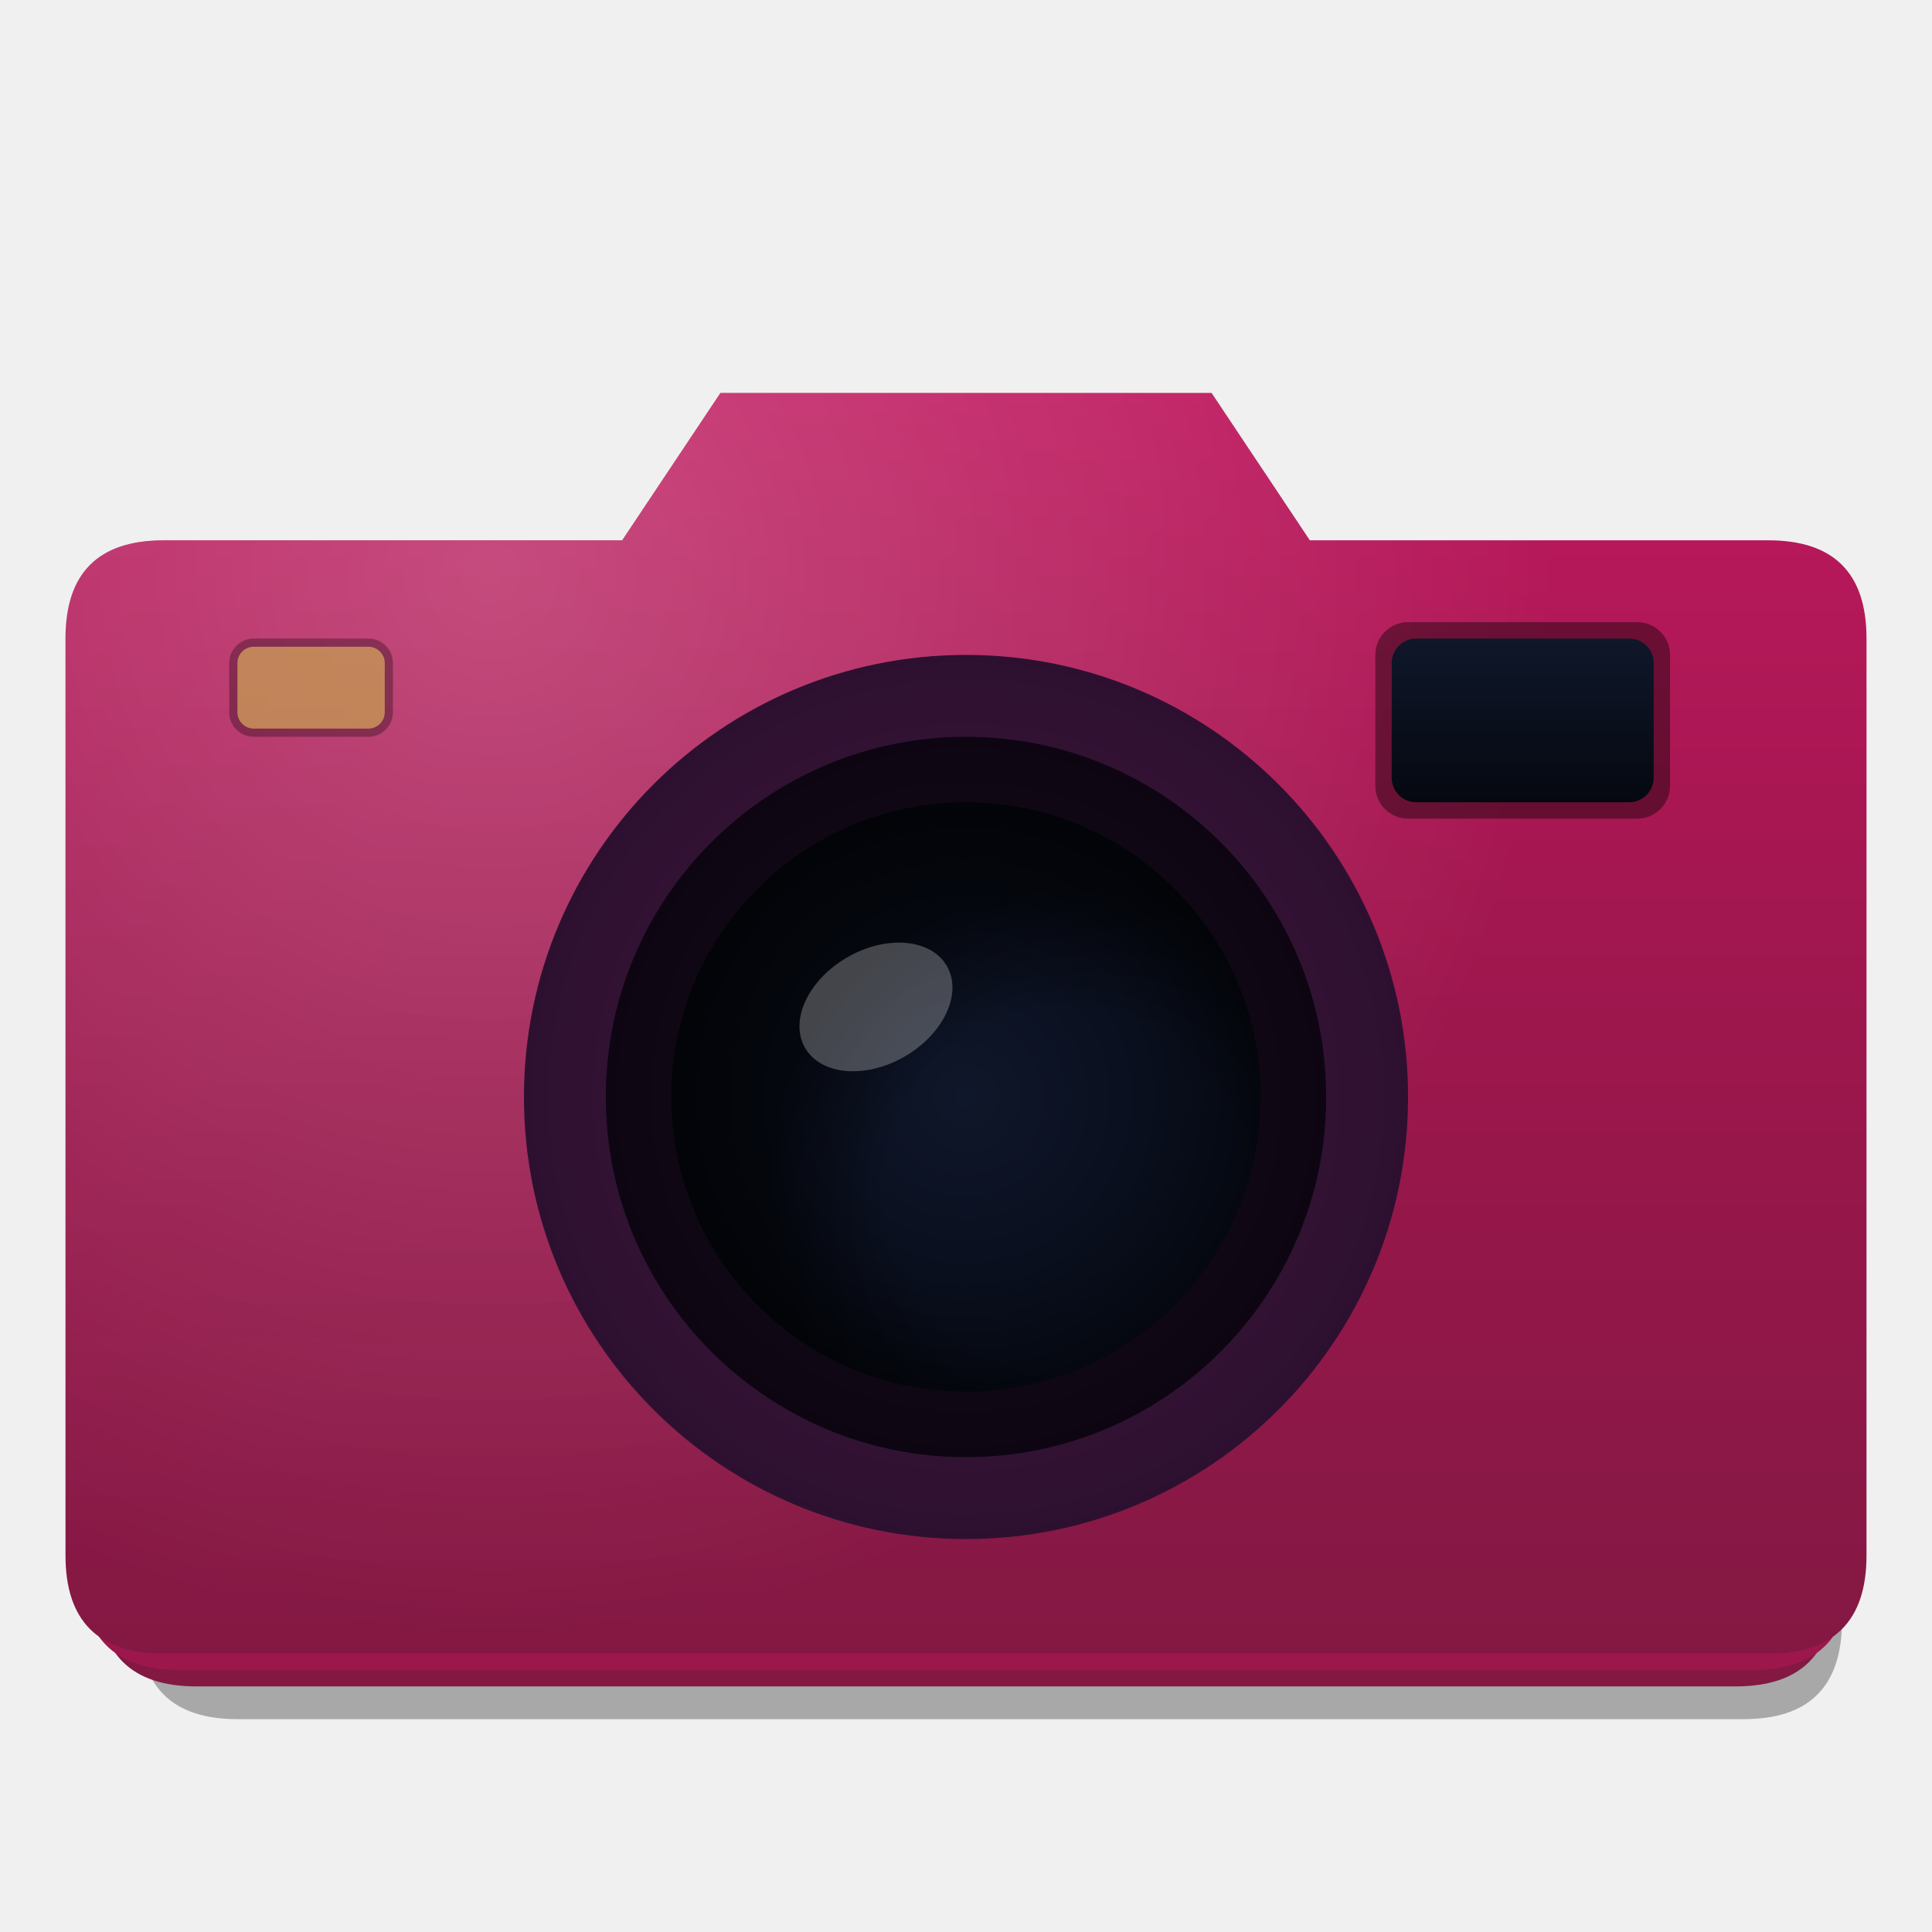
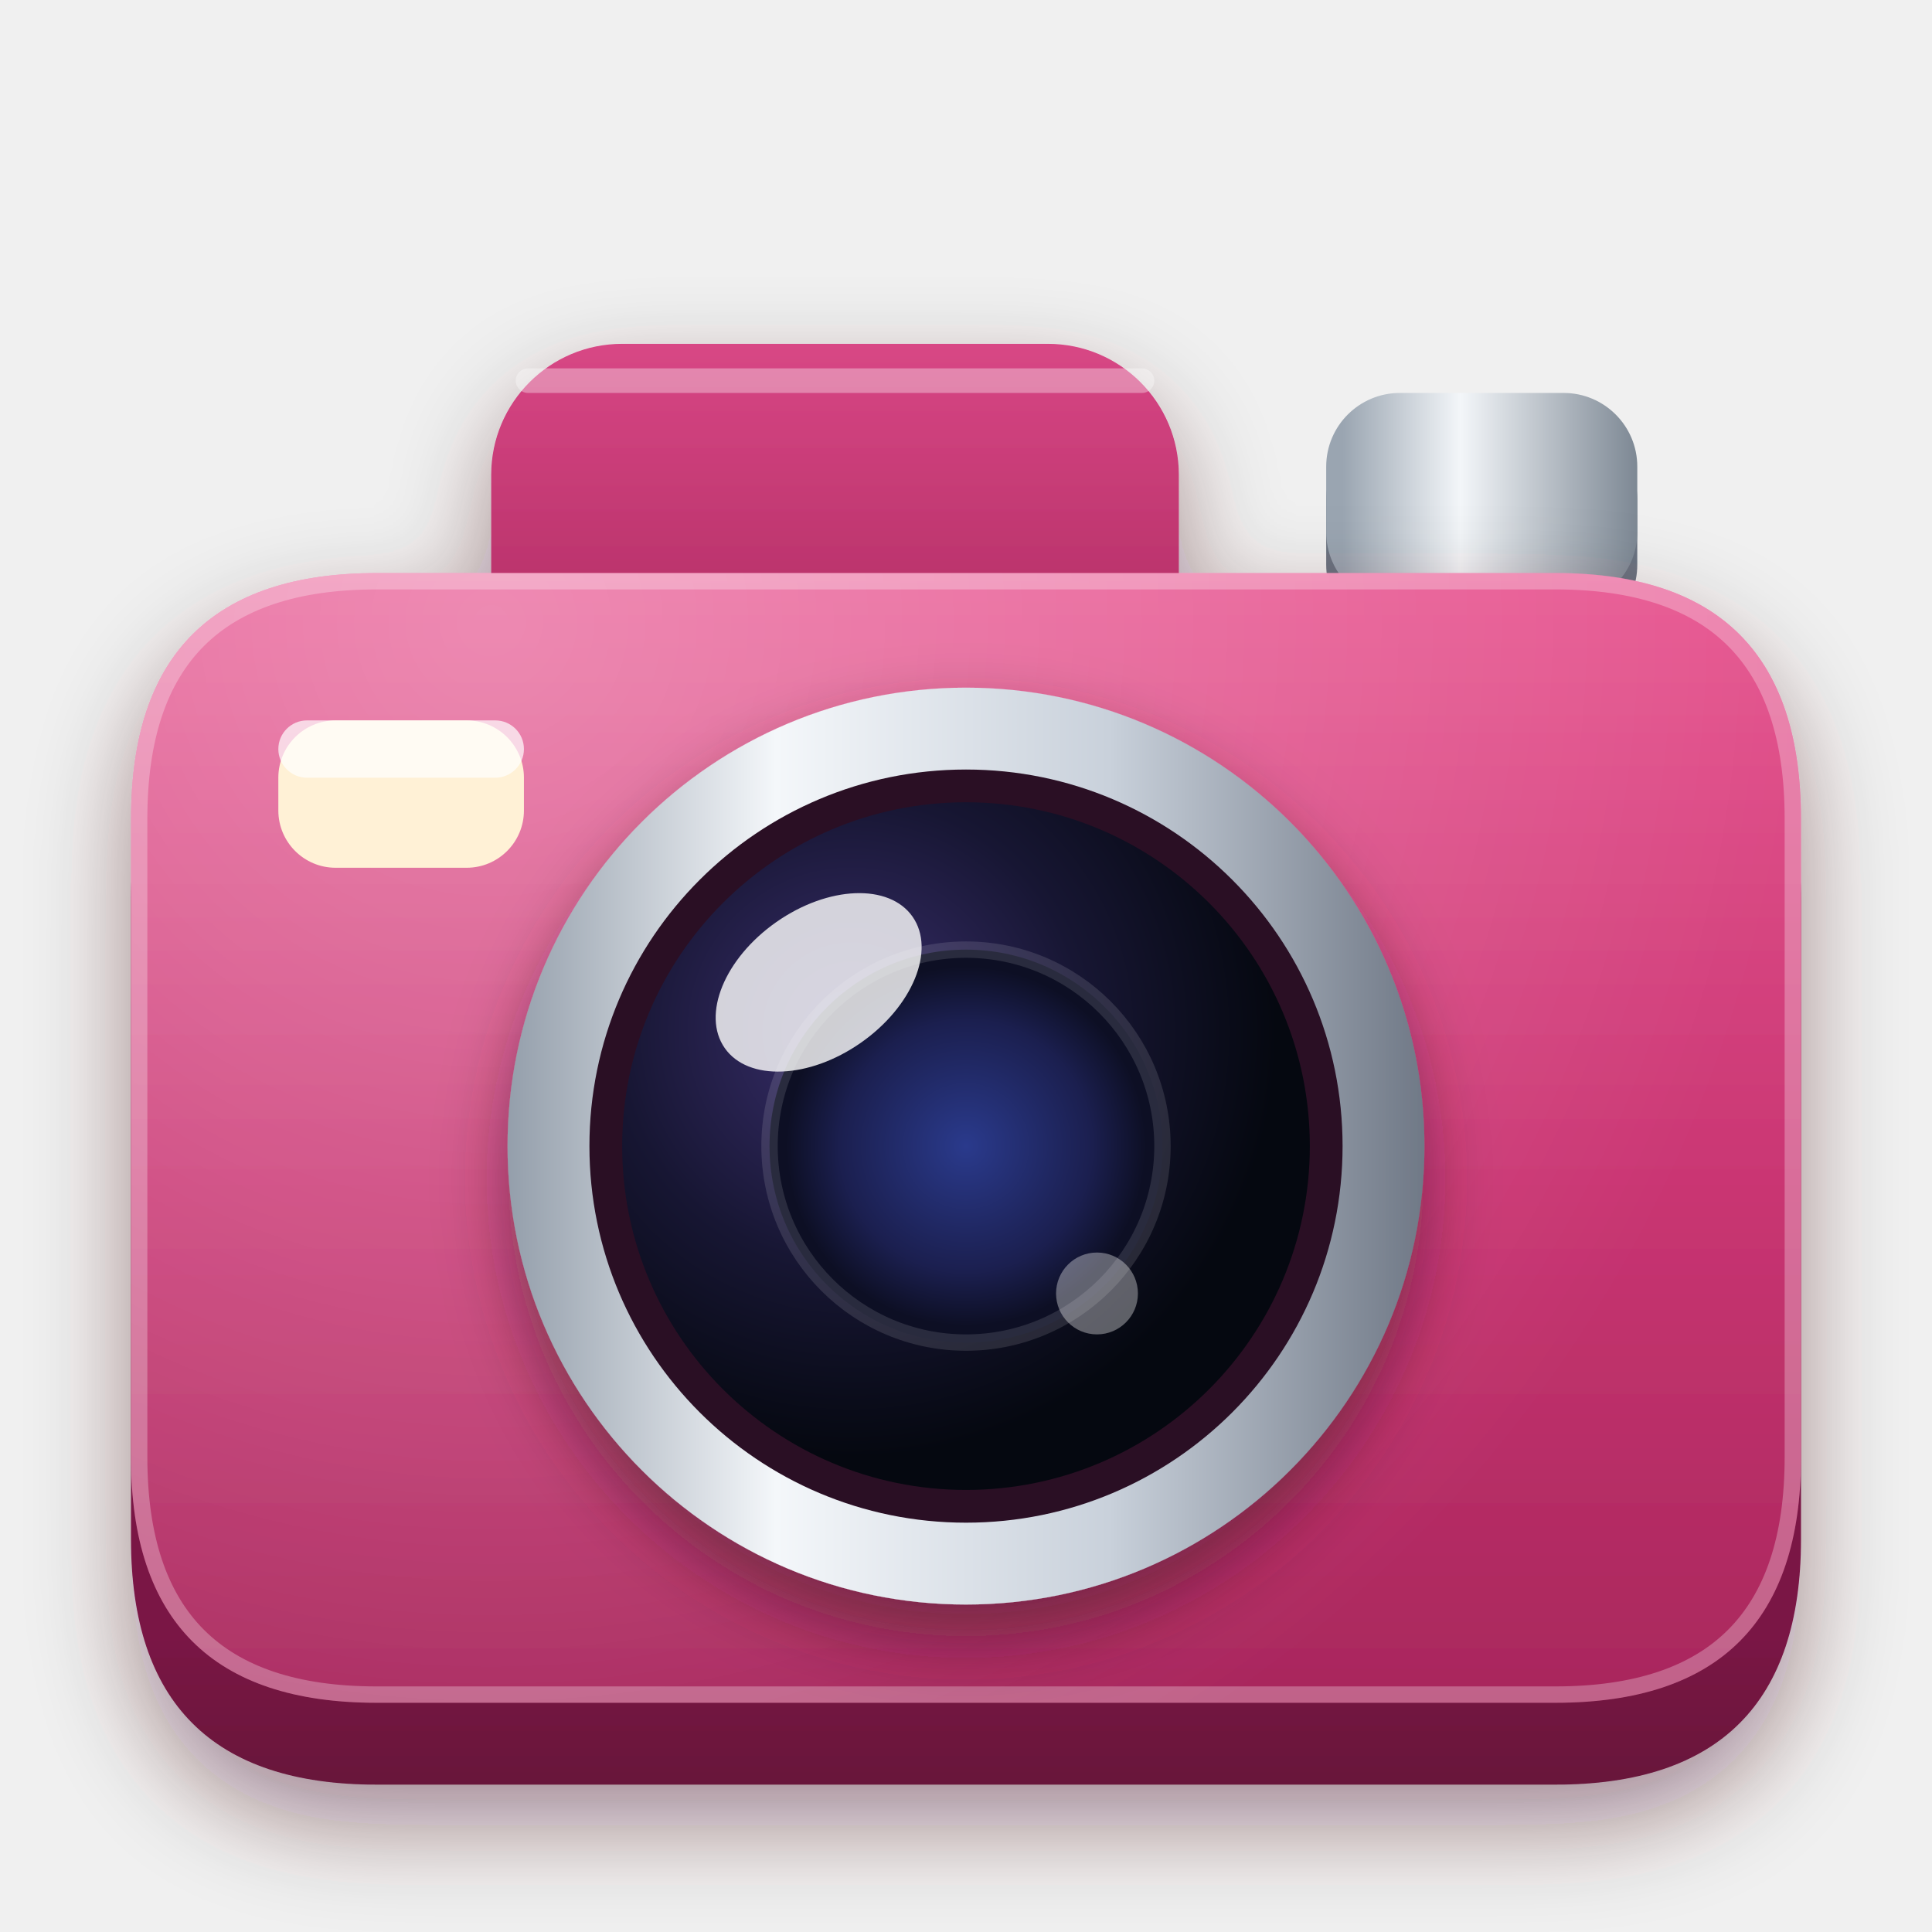
<svg xmlns="http://www.w3.org/2000/svg" width="236" height="236" viewBox="0 0 236 236" fill="none">
-   <g clip-path="url(#clip_photos)">
-     <path d="M14 82 Q14 70 26 70 L78 70 L90 52 L146 52 L158 70 L210 70 Q222 70 222 82 L222 194 Q222 206 210 206 L26 206 Q14 206 14 194 Z" fill="rgba(0,0,0,0.3)" transform="translate(3,4)" />
-     <path d="M12 82 Q12 70 24 70 L76 70 L88 52 L148 52 L160 70 L212 70 Q224 70 224 82 L224 194 Q224 206 212 206 L24 206 Q12 206 12 194 Z" fill="#831843" />
-     <path d="M10 80 Q10 68 22 68 L76 68 L88 50 L148 50 L160 68 L214 68 Q226 68 226 80 L226 192 Q226 204 214 204 L22 204 Q10 204 10 192 Z" fill="#9d174d" />
-     <path d="M8 78 Q8 66 20 66 L76 66 L88 48 L148 48 L160 66 L216 66 Q228 66 228 78 L228 190 Q228 202 216 202 L20 202 Q8 202 8 190 Z" fill="url(#body_photos)" />
-     <mask id="mask_photos" style="mask-type:alpha" maskUnits="userSpaceOnUse" x="8" y="48" width="220" height="154">
-       <path d="M8 78 Q8 66 20 66 L76 66 L88 48 L148 48 L160 66 L216 66 Q228 66 228 78 L228 190 Q228 202 216 202 L20 202 Q8 202 8 190 Z" fill="white" />
-     </mask>
-     <g mask="url(#mask_photos)">
-       <radialGradient id="bloom_photos" cx="60" cy="70" r="130" gradientUnits="userSpaceOnUse">
-         <stop offset="0%" stop-color="white" stop-opacity="0.22" />
-         <stop offset="100%" stop-color="white" stop-opacity="0" />
-       </radialGradient>
-       <path d="M8 78 Q8 66 20 66 L76 66 L88 48 L148 48 L160 66 L216 66 Q228 66 228 78 L228 190 Q228 202 216 202 L20 202 Q8 202 8 190 Z" fill="url(#bloom_photos)" />
-     </g>
-     <circle cx="118" cy="134" r="54" fill="url(#lens_outer_photos)" />
-     <circle cx="118" cy="134" r="44" fill="url(#lens_mid_photos)" />
-     <circle cx="118" cy="134" r="36" fill="url(#lens_inner_photos)" />
-     <circle cx="118" cy="134" r="36" fill="url(#lens_shadow_photos)" />
-     <ellipse cx="107" cy="123" rx="10" ry="7" fill="rgba(255,255,255,0.25)" transform="rotate(-30 107 123)" />
-     <rect x="168" y="76" width="36" height="24" rx="4" fill="rgba(0,0,0,0.4)" />
-     <rect x="170" y="78" width="32" height="20" rx="3" fill="url(#vf_photos)" />
-     <rect x="28" y="78" width="20" height="12" rx="3" fill="rgba(0,0,0,0.3)" />
-     <rect x="29" y="79" width="18" height="10" rx="2" fill="rgba(255,220,100,0.5)" />
+   <defs>
+     <linearGradient id="ph_body" x1="118" y1="70" x2="118" y2="208" gradientUnits="userSpaceOnUse">
+       <stop offset="0" stop-color="#e85a93" />
+       <stop offset="0.55" stop-color="#c93572" />
+       <stop offset="1" stop-color="#a8275c" />
+     </linearGradient>
+     <linearGradient id="ph_side" x1="0" y1="190" x2="0" y2="220" gradientUnits="userSpaceOnUse">
+       <stop offset="0" stop-color="#7a1845" />
+       <stop offset="1" stop-color="#5c0f33" />
+     </linearGradient>
+     <linearGradient id="ph_hump" x1="118" y1="42" x2="118" y2="90" gradientUnits="userSpaceOnUse">
+       <stop offset="0" stop-color="#d84785" />
+       <stop offset="1" stop-color="#a8275c" />
+     </linearGradient>
+     <linearGradient id="ph_metal" x1="60" y1="0" x2="176" y2="0" gradientUnits="userSpaceOnUse">
+       <stop offset="0" stop-color="#8e99a6" />
+       <stop offset="0.3" stop-color="#f4f7fa" />
+       <stop offset="0.65" stop-color="#c9d1db" />
+       <stop offset="1" stop-color="#6b7482" />
+     </linearGradient>
+     <linearGradient id="ph_btn" x1="164" y1="0" x2="200" y2="0" gradientUnits="userSpaceOnUse">
+       <stop offset="0" stop-color="#9aa5b1" />
+       <stop offset="0.4" stop-color="#f3f6f9" />
+       <stop offset="1" stop-color="#7d8894" />
+     </linearGradient>
+     <radialGradient id="ph_glass" cx="104" cy="126" r="52" gradientUnits="userSpaceOnUse">
+       <stop offset="0" stop-color="#3a2f6e" />
+       <stop offset="0.55" stop-color="#171633" />
+       <stop offset="1" stop-color="#050810" />
+     </radialGradient>
+     <radialGradient id="ph_iris" cx="118" cy="140" r="22" gradientUnits="userSpaceOnUse">
+       <stop offset="0" stop-color="#2a3a8c" />
+       <stop offset="0.7" stop-color="#1b1f4f" />
+       <stop offset="1" stop-color="#0d0f24" />
+     </radialGradient>
+     <radialGradient id="ph_bloom" cx="60" cy="76" r="160" gradientUnits="userSpaceOnUse">
+       <stop offset="0" stop-color="white" stop-opacity="0.3" />
+       <stop offset="1" stop-color="white" stop-opacity="0" />
+     </radialGradient>
+     <clipPath id="ph_clip">
+       <path d="M46 70H190Q220 70 220 100V178Q220 208 190 208H46Q16 208 16 178V100Q16 70 46 70Z" />
+     </clipPath>
+     <filter id="ph_shadow" x="-20" y="-20" width="276" height="276" filterUnits="userSpaceOnUse" color-interpolation-filters="sRGB">
+       <feDropShadow dx="0" dy="5" stdDeviation="6" flood-color="#40081f" flood-opacity="0.42" />
+     </filter>
+     <filter id="ph_lens_shadow" x="-20" y="-20" width="276" height="276" filterUnits="userSpaceOnUse">
+       <feDropShadow dx="0" dy="4" stdDeviation="4" flood-color="#3a0a22" flood-opacity="0.5" />
+     </filter>
+   </defs>
+   <rect x="162" y="52" width="38" height="26" rx="9" fill="#6b7482" />
+   <rect x="162" y="48" width="38" height="26" rx="9" fill="url(#ph_btn)" />
+   <g filter="url(#ph_shadow)">
+     <rect x="60" y="42" width="84" height="48" rx="16" fill="url(#ph_hump)" />
+     <path d="M46 70H190Q220 70 220 100V178Q220 208 190 208H46Q16 208 16 178V100Q16 70 46 70Z" fill="url(#ph_side)" transform="translate(0 10)" />
+     <path d="M46 70H190Q220 70 220 100V178Q220 208 190 208H46Q16 208 16 178V100Q16 70 46 70Z" fill="url(#ph_body)" />
  </g>
-   <defs>
-     <linearGradient id="body_photos" x1="118" y1="48" x2="118" y2="202" gradientUnits="userSpaceOnUse">
-       <stop offset="0%" stop-color="#be185d" />
-       <stop offset="50%" stop-color="#9d174d" />
-       <stop offset="100%" stop-color="#831843" />
-     </linearGradient>
-     <radialGradient id="lens_outer_photos" cx="118" cy="134" r="54" gradientUnits="userSpaceOnUse">
-       <stop offset="0%" stop-color="#4a1942" />
-       <stop offset="100%" stop-color="#2d1030" />
-     </radialGradient>
-     <radialGradient id="lens_mid_photos" cx="118" cy="134" r="44" gradientUnits="userSpaceOnUse">
-       <stop offset="0%" stop-color="#1e0a1e" />
-       <stop offset="100%" stop-color="#0d0612" />
-     </radialGradient>
-     <radialGradient id="lens_inner_photos" cx="118" cy="134" r="36" gradientUnits="userSpaceOnUse">
-       <stop offset="0%" stop-color="#0f172a" />
-       <stop offset="60%" stop-color="#0a0f1e" />
-       <stop offset="100%" stop-color="#050810" />
-     </radialGradient>
-     <radialGradient id="lens_shadow_photos" cx="130" cy="145" r="36" gradientUnits="userSpaceOnUse">
-       <stop offset="60%" stop-color="transparent" />
-       <stop offset="100%" stop-color="rgba(0,0,0,0.5)" />
-     </radialGradient>
-     <linearGradient id="vf_photos" x1="186" y1="78" x2="186" y2="98" gradientUnits="userSpaceOnUse">
-       <stop offset="0%" stop-color="#0f172a" />
-       <stop offset="100%" stop-color="#050810" />
-     </linearGradient>
-     <clipPath id="clip_photos">
-       <rect width="236" height="236" fill="white" />
-     </clipPath>
-   </defs>
+   <rect x="63" y="45" width="78" height="3" rx="1.5" fill="white" opacity="0.35" />
+   <g clip-path="url(#ph_clip)">
+     <rect width="236" height="236" fill="url(#ph_bloom)" />
+   </g>
+   <path d="M46 70H190Q220 70 220 100V178Q220 208 190 208H46Q16 208 16 178V100Q16 70 46 70Z" stroke="white" stroke-opacity="0.28" stroke-width="4" clip-path="url(#ph_clip)" />
+   <rect x="34" y="88" width="30" height="18" rx="7" fill="#fff1d6" />
+   <rect x="34" y="88" width="30" height="7" rx="3.5" fill="white" opacity="0.7" />
+   <g filter="url(#ph_lens_shadow)">
+     <circle cx="118" cy="140" r="56" fill="url(#ph_metal)" />
+   </g>
+   <circle cx="118" cy="140" r="46" fill="#2a0f24" />
+   <circle cx="118" cy="140" r="42" fill="url(#ph_glass)" />
+   <circle cx="118" cy="140" r="24" fill="url(#ph_iris)" />
+   <circle cx="118" cy="140" r="24" stroke="white" stroke-opacity="0.12" stroke-width="2" />
+   <ellipse cx="100" cy="120" rx="14" ry="9" transform="rotate(-35 100 120)" fill="white" opacity="0.8" />
+   <circle cx="134" cy="158" r="5" fill="white" opacity="0.35" />
</svg>
